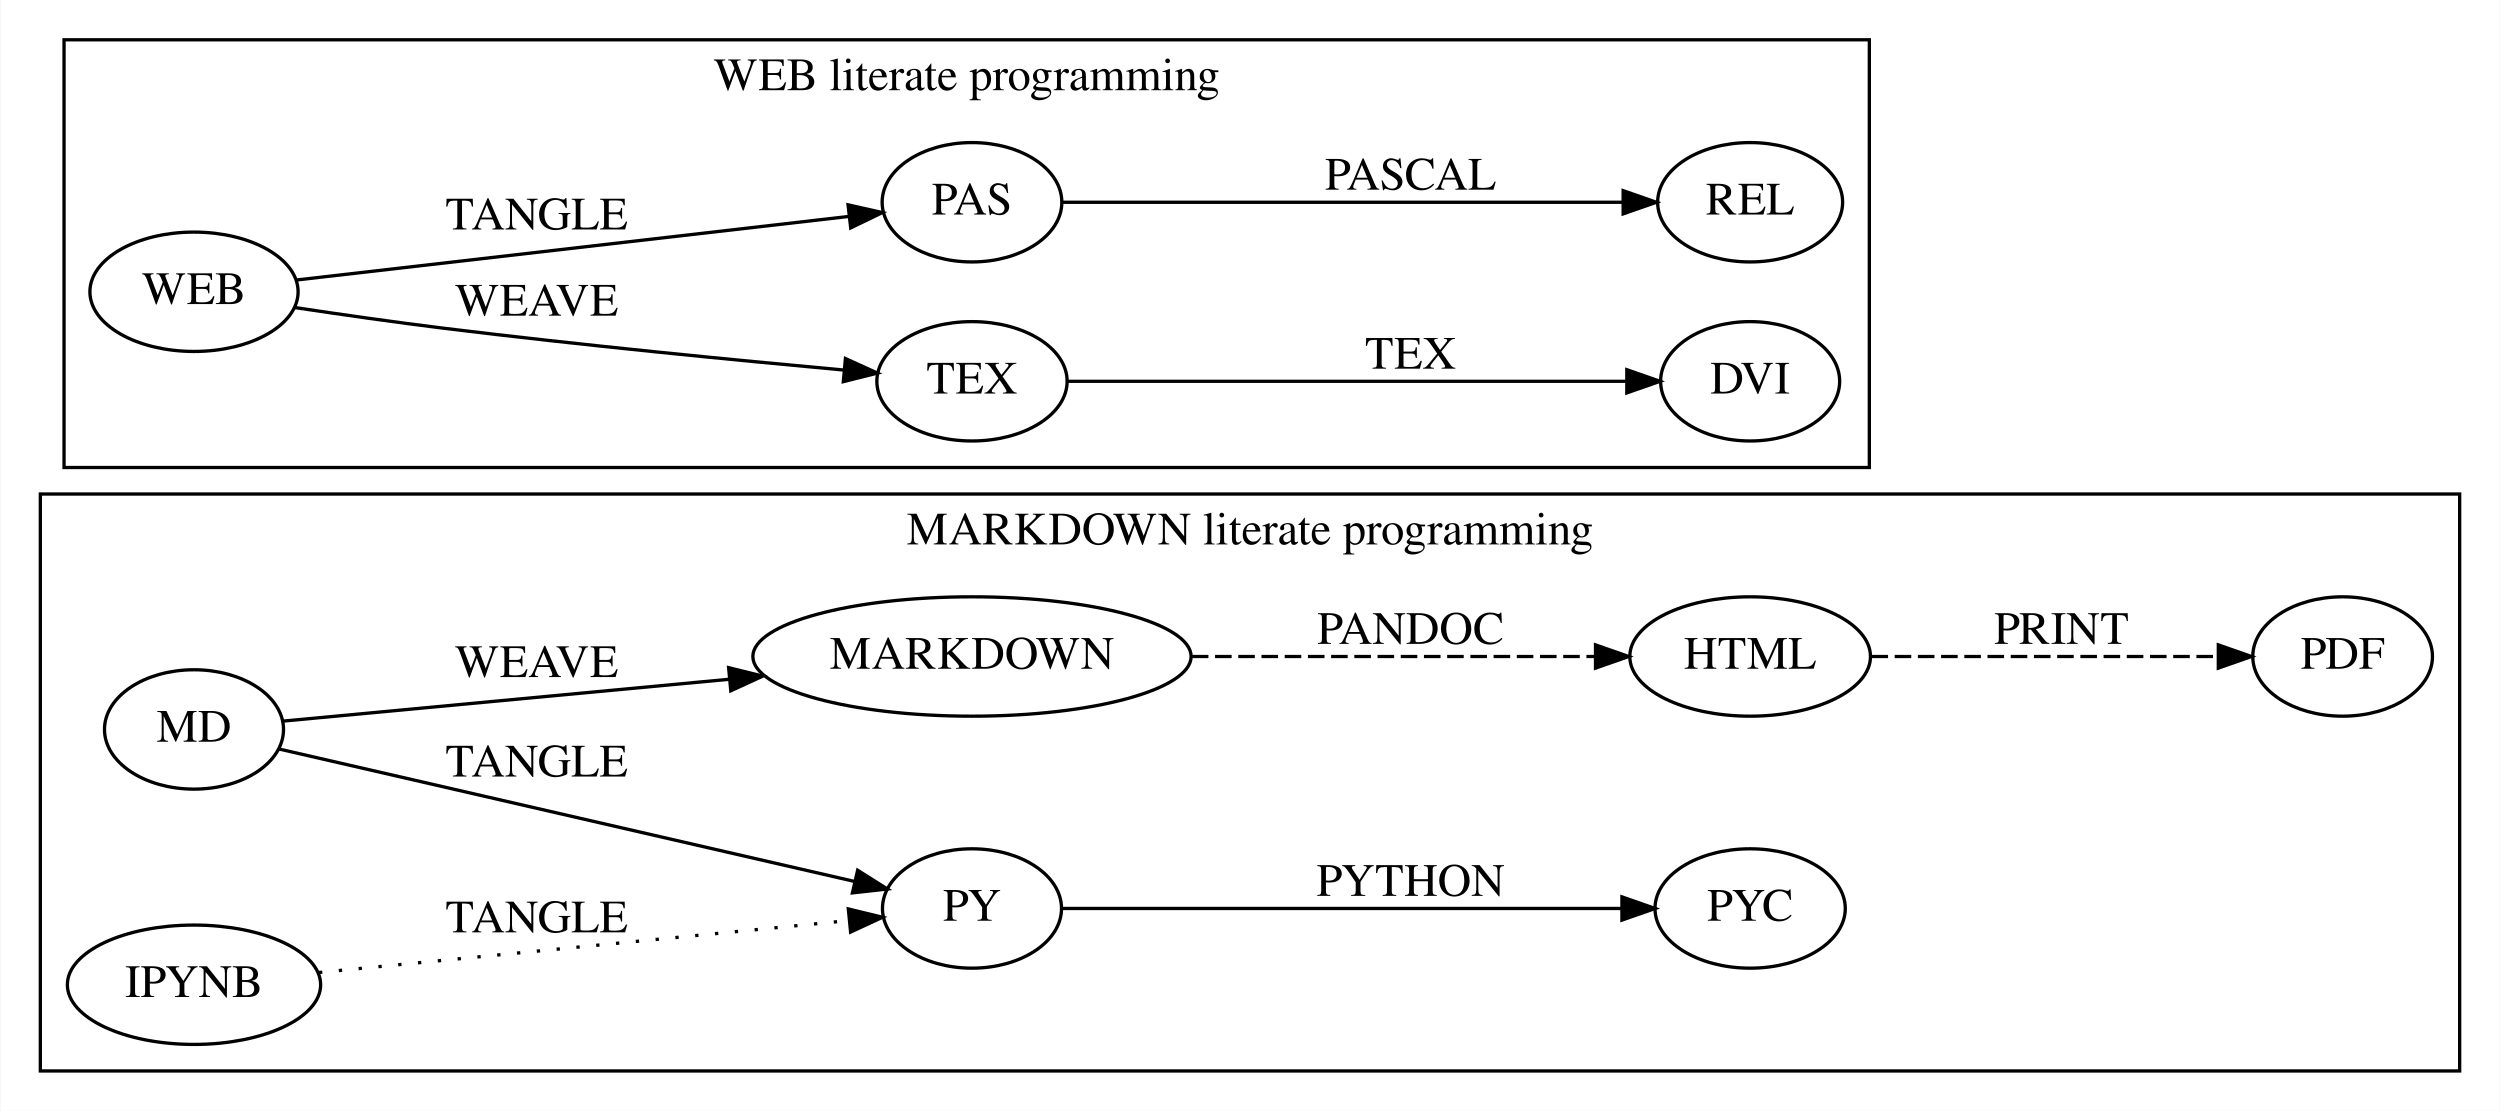
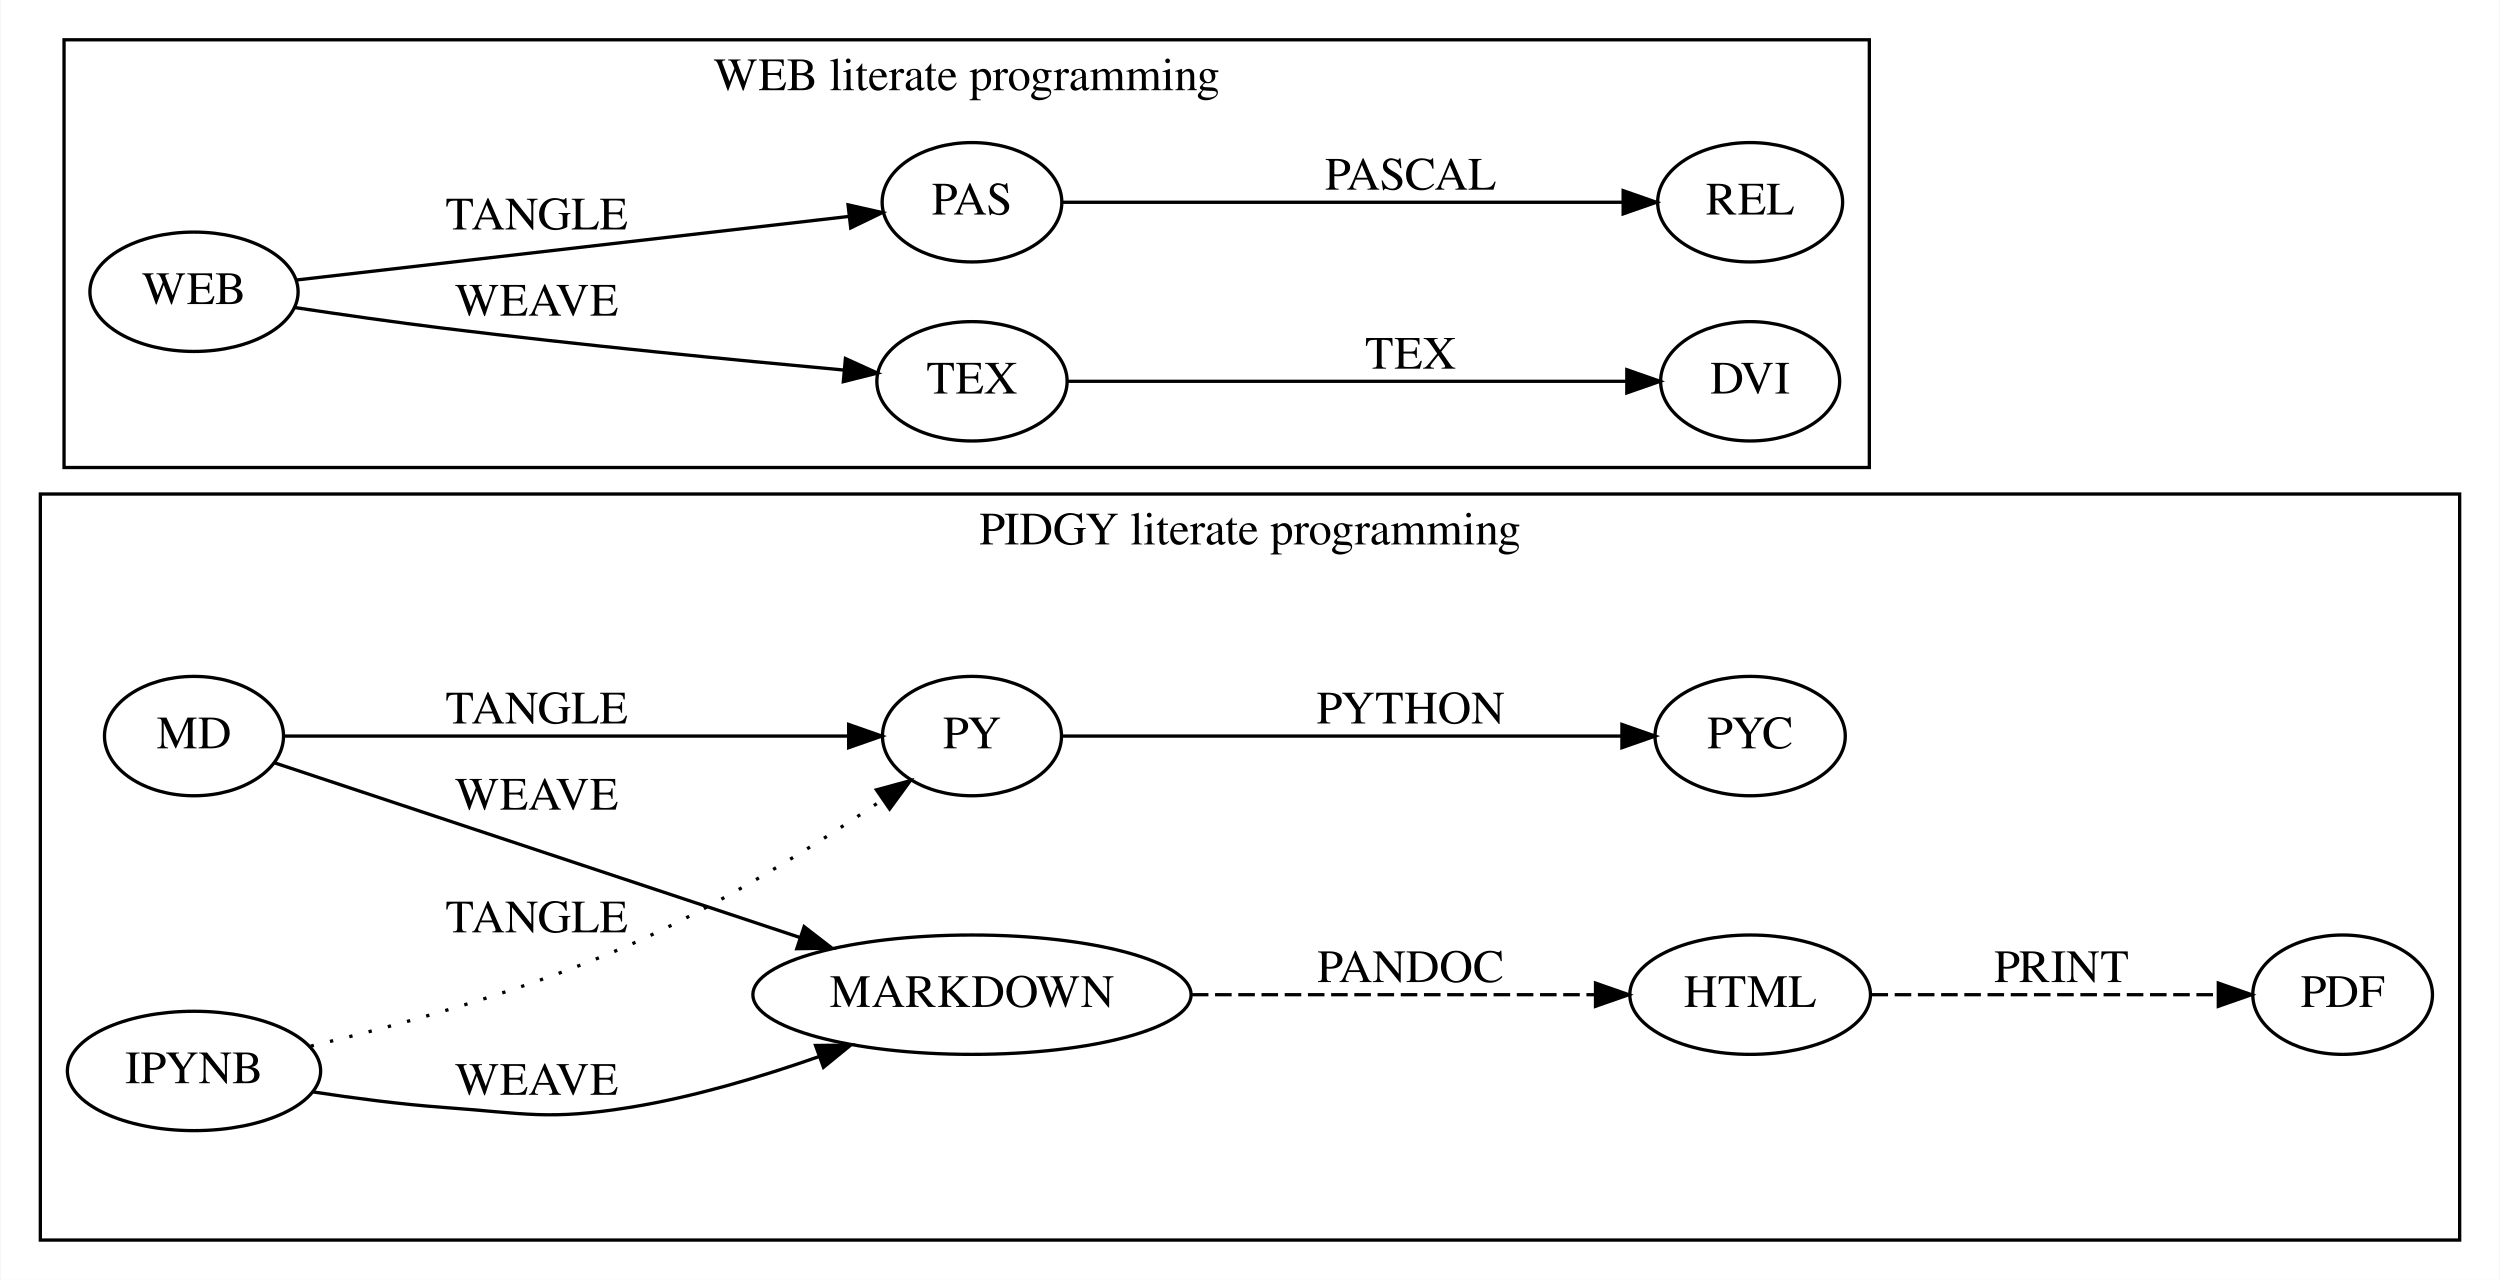
- <svg xmlns="http://www.w3.org/2000/svg" width="754pt" height="335pt" viewBox="0.00 0.00 753.67 335.00">
-   <g id="graph0" class="graph" transform="scale(1 1) rotate(0) translate(4 331)">
-     <polygon fill="#ffffff" stroke="transparent" points="-4,4 -4,-331 749.67,-331 749.67,4 -4,4" />
+ <svg xmlns="http://www.w3.org/2000/svg" width="754pt" height="386pt" viewBox="0.00 0.00 753.67 386.00">
+   <g id="graph0" class="graph" transform="scale(1 1) rotate(0) translate(4 382)">
+     <polygon fill="#ffffff" stroke="transparent" points="-4,4 -4,-382 749.67,-382 749.67,4 -4,4" />
    <g id="clust1" class="cluster">
-       <polygon fill="none" stroke="#000000" points="8,-8 8,-182 737.67,-182 737.67,-8 8,-8" />
-       <text text-anchor="middle" x="372.835" y="-166.8" font-family="Times,serif" font-size="14.00" fill="#000000">MARKDOWN literate programming</text>
+       <polygon fill="none" stroke="#000000" points="8,-8 8,-233 737.67,-233 737.67,-8 8,-8" />
+       <text text-anchor="middle" x="372.835" y="-217.8" font-family="Times,serif" font-size="14.00" fill="#000000">PIDGY literate programming</text>
    </g>
    <g id="clust2" class="cluster">
-       <polygon fill="none" stroke="#000000" points="15.149,-190 15.149,-319 559.626,-319 559.626,-190 15.149,-190" />
-       <text text-anchor="middle" x="287.387" y="-303.8" font-family="Times,serif" font-size="14.00" fill="#000000">WEB literate programming</text>
+       <polygon fill="none" stroke="#000000" points="15.149,-241 15.149,-370 559.626,-370 559.626,-241 15.149,-241" />
+       <text text-anchor="middle" x="287.387" y="-354.8" font-family="Times,serif" font-size="14.00" fill="#000000">WEB literate programming</text>
    </g>
    <g id="node1" class="node">
-       <ellipse fill="none" stroke="#000000" cx="54.347" cy="-111" rx="27" ry="18" />
-       <text text-anchor="middle" x="54.347" y="-107.3" font-family="Times,serif" font-size="14.00" fill="#000000">MD</text>
+       <ellipse fill="none" stroke="#000000" cx="54.347" cy="-160" rx="27" ry="18" />
+       <text text-anchor="middle" x="54.347" y="-156.3" font-family="Times,serif" font-size="14.00" fill="#000000">MD</text>
    </g>
    <g id="node2" class="node">
-       <ellipse fill="none" stroke="#000000" cx="288.987" cy="-133" rx="66.089" ry="18" />
-       <text text-anchor="middle" x="288.987" y="-129.3" font-family="Times,serif" font-size="14.00" fill="#000000">MARKDOWN</text>
+       <ellipse fill="none" stroke="#000000" cx="288.987" cy="-82" rx="66.089" ry="18" />
+       <text text-anchor="middle" x="288.987" y="-78.3" font-family="Times,serif" font-size="14.00" fill="#000000">MARKDOWN</text>
    </g>
    <g id="edge1" class="edge">
-       <path fill="none" stroke="#000000" d="M81.263,-113.524C113.829,-116.577 169.977,-121.842 215.693,-126.128" />
-       <polygon fill="#000000" stroke="#000000" points="215.589,-129.633 225.872,-127.082 216.242,-122.664 215.589,-129.633" />
-       <text text-anchor="middle" x="157.693" y="-126.8" font-family="Times,serif" font-size="14.00" fill="#000000">WEAVE</text>
+       <path fill="none" stroke="#000000" d="M78.573,-151.946C115.786,-139.576 187.874,-115.612 237.203,-99.214" />
+       <polygon fill="#000000" stroke="#000000" points="238.363,-102.517 246.748,-96.041 236.155,-95.874 238.363,-102.517" />
+       <text text-anchor="middle" x="157.693" y="-137.8" font-family="Times,serif" font-size="14.00" fill="#000000">WEAVE</text>
    </g>
    <g id="node5" class="node">
-       <ellipse fill="none" stroke="#000000" cx="288.987" cy="-57" rx="27" ry="18" />
-       <text text-anchor="middle" x="288.987" y="-53.3" font-family="Times,serif" font-size="14.00" fill="#000000">PY</text>
+       <ellipse fill="none" stroke="#000000" cx="288.987" cy="-160" rx="27" ry="18" />
+       <text text-anchor="middle" x="288.987" y="-156.3" font-family="Times,serif" font-size="14.00" fill="#000000">PY</text>
    </g>
    <g id="edge4" class="edge">
-       <path fill="none" stroke="#000000" d="M79.904,-105.118C121.954,-95.441 205.817,-76.141 253.565,-65.152" />
-       <polygon fill="#000000" stroke="#000000" points="254.501,-68.528 263.462,-62.874 252.931,-61.706 254.501,-68.528" />
-       <text text-anchor="middle" x="157.693" y="-96.8" font-family="Times,serif" font-size="14.00" fill="#000000">TANGLE</text>
+       <path fill="none" stroke="#000000" d="M81.722,-160C123.756,-160 204.287,-160 251.642,-160" />
+       <polygon fill="#000000" stroke="#000000" points="251.786,-163.5 261.786,-160 251.786,-156.5 251.786,-163.5" />
+       <text text-anchor="middle" x="157.693" y="-163.8" font-family="Times,serif" font-size="14.00" fill="#000000">TANGLE</text>
    </g>
    <g id="node3" class="node">
-       <ellipse fill="none" stroke="#000000" cx="523.678" cy="-133" rx="36.294" ry="18" />
-       <text text-anchor="middle" x="523.678" y="-129.3" font-family="Times,serif" font-size="14.00" fill="#000000">HTML</text>
+       <ellipse fill="none" stroke="#000000" cx="523.678" cy="-82" rx="36.294" ry="18" />
+       <text text-anchor="middle" x="523.678" y="-78.3" font-family="Times,serif" font-size="14.00" fill="#000000">HTML</text>
    </g>
    <g id="edge2" class="edge">
-       <path fill="none" stroke="#000000" stroke-dasharray="5,2" d="M355.299,-133C393.994,-133 441.884,-133 476.686,-133" />
-       <polygon fill="#000000" stroke="#000000" points="477.041,-136.5 487.041,-133 477.041,-129.5 477.041,-136.5" />
-       <text text-anchor="middle" x="421.281" y="-136.8" font-family="Times,serif" font-size="14.00" fill="#000000">PANDOC</text>
+       <path fill="none" stroke="#000000" stroke-dasharray="5,2" d="M355.299,-82C393.994,-82 441.884,-82 476.686,-82" />
+       <polygon fill="#000000" stroke="#000000" points="477.041,-85.5 487.041,-82 477.041,-78.5 477.041,-85.5" />
+       <text text-anchor="middle" x="421.281" y="-85.8" font-family="Times,serif" font-size="14.00" fill="#000000">PANDOC</text>
    </g>
    <g id="node4" class="node">
-       <ellipse fill="none" stroke="#000000" cx="702.372" cy="-133" rx="27.097" ry="18" />
-       <text text-anchor="middle" x="702.372" y="-129.3" font-family="Times,serif" font-size="14.00" fill="#000000">PDF</text>
+       <ellipse fill="none" stroke="#000000" cx="702.372" cy="-82" rx="27.097" ry="18" />
+       <text text-anchor="middle" x="702.372" y="-78.3" font-family="Times,serif" font-size="14.00" fill="#000000">PDF</text>
    </g>
    <g id="edge3" class="edge">
-       <path fill="none" stroke="#000000" stroke-dasharray="5,2" d="M560.271,-133C590.687,-133 633.81,-133 664.56,-133" />
-       <polygon fill="#000000" stroke="#000000" points="664.879,-136.5 674.879,-133 664.879,-129.5 664.879,-136.5" />
-       <text text-anchor="middle" x="617.575" y="-136.8" font-family="Times,serif" font-size="14.00" fill="#000000">PRINT</text>
+       <path fill="none" stroke="#000000" stroke-dasharray="5,2" d="M560.271,-82C590.687,-82 633.81,-82 664.56,-82" />
+       <polygon fill="#000000" stroke="#000000" points="664.879,-85.5 674.879,-82 664.879,-78.5 664.879,-85.5" />
+       <text text-anchor="middle" x="617.575" y="-85.8" font-family="Times,serif" font-size="14.00" fill="#000000">PRINT</text>
    </g>
    <g id="node6" class="node">
-       <ellipse fill="none" stroke="#000000" cx="523.678" cy="-57" rx="28.695" ry="18" />
-       <text text-anchor="middle" x="523.678" y="-53.3" font-family="Times,serif" font-size="14.00" fill="#000000">PYC</text>
+       <ellipse fill="none" stroke="#000000" cx="523.678" cy="-160" rx="28.695" ry="18" />
+       <text text-anchor="middle" x="523.678" y="-156.3" font-family="Times,serif" font-size="14.00" fill="#000000">PYC</text>
    </g>
    <g id="edge5" class="edge">
-       <path fill="none" stroke="#000000" d="M316.369,-57C357.962,-57 437.241,-57 484.794,-57" />
-       <polygon fill="#000000" stroke="#000000" points="485.009,-60.5 495.009,-57 485.009,-53.5 485.009,-60.5" />
-       <text text-anchor="middle" x="421.281" y="-60.8" font-family="Times,serif" font-size="14.00" fill="#000000">PYTHON</text>
+       <path fill="none" stroke="#000000" d="M316.369,-160C357.962,-160 437.241,-160 484.794,-160" />
+       <polygon fill="#000000" stroke="#000000" points="485.009,-163.5 495.009,-160 485.009,-156.5 485.009,-163.5" />
+       <text text-anchor="middle" x="421.281" y="-163.8" font-family="Times,serif" font-size="14.00" fill="#000000">PYTHON</text>
    </g>
    <g id="node7" class="node">
-       <ellipse fill="none" stroke="#000000" cx="54.347" cy="-34" rx="38.194" ry="18" />
-       <text text-anchor="middle" x="54.347" y="-30.3" font-family="Times,serif" font-size="14.00" fill="#000000">IPYNB</text>
+       <ellipse fill="none" stroke="#000000" cx="54.347" cy="-59" rx="38.194" ry="18" />
+       <text text-anchor="middle" x="54.347" y="-55.3" font-family="Times,serif" font-size="14.00" fill="#000000">IPYNB</text>
+     </g>
+     <g id="edge7" class="edge">
+       <path fill="none" stroke="#000000" d="M90.256,-52.674C102.702,-50.77 116.772,-48.938 129.693,-48 154.517,-46.197 161.118,-44.059 185.693,-48 204.882,-51.077 225.34,-57.177 242.945,-63.371" />
+       <polygon fill="#000000" stroke="#000000" points="241.811,-66.683 252.405,-66.803 244.198,-60.102 241.811,-66.683" />
+       <text text-anchor="middle" x="157.693" y="-51.8" font-family="Times,serif" font-size="14.00" fill="#000000">WEAVE</text>
    </g>
    <g id="edge6" class="edge">
-       <path fill="none" stroke="#000000" stroke-dasharray="1,5" d="M92.046,-37.695C135.968,-42.001 208.079,-49.069 251.787,-53.353" />
-       <polygon fill="#000000" stroke="#000000" points="251.693,-56.861 261.987,-54.353 252.376,-49.894 251.693,-56.861" />
-       <text text-anchor="middle" x="157.693" y="-49.8" font-family="Times,serif" font-size="14.00" fill="#000000">TANGLE</text>
+       <path fill="none" stroke="#000000" stroke-dasharray="1,5" d="M89.525,-66.482C116.497,-72.855 154.298,-83.181 185.693,-97 212.991,-109.016 241.784,-127.083 262.016,-140.793" />
+       <polygon fill="#000000" stroke="#000000" points="260.18,-143.778 270.403,-146.559 264.145,-138.009 260.18,-143.778" />
+       <text text-anchor="middle" x="157.693" y="-100.8" font-family="Times,serif" font-size="14.00" fill="#000000">TANGLE</text>
    </g>
    <g id="node8" class="node">
-       <ellipse fill="none" stroke="#000000" cx="54.347" cy="-243" rx="31.396" ry="18" />
-       <text text-anchor="middle" x="54.347" y="-239.3" font-family="Times,serif" font-size="14.00" fill="#000000">WEB</text>
+       <ellipse fill="none" stroke="#000000" cx="54.347" cy="-294" rx="31.396" ry="18" />
+       <text text-anchor="middle" x="54.347" y="-290.3" font-family="Times,serif" font-size="14.00" fill="#000000">WEB</text>
    </g>
    <g id="node9" class="node">
-       <ellipse fill="none" stroke="#000000" cx="288.987" cy="-216" rx="28.695" ry="18" />
-       <text text-anchor="middle" x="288.987" y="-212.3" font-family="Times,serif" font-size="14.00" fill="#000000">TEX</text>
+       <ellipse fill="none" stroke="#000000" cx="288.987" cy="-267" rx="28.695" ry="18" />
+       <text text-anchor="middle" x="288.987" y="-263.3" font-family="Times,serif" font-size="14.00" fill="#000000">TEX</text>
    </g>
-     <g id="edge7" class="edge">
-       <path fill="none" stroke="#000000" d="M84.733,-238.247C98.449,-236.183 114.867,-233.826 129.693,-232 170.711,-226.948 217.82,-222.367 250.106,-219.414" />
-       <polygon fill="#000000" stroke="#000000" points="250.813,-222.865 260.457,-218.477 250.182,-215.893 250.813,-222.865" />
-       <text text-anchor="middle" x="157.693" y="-235.8" font-family="Times,serif" font-size="14.00" fill="#000000">WEAVE</text>
+     <g id="edge8" class="edge">
+       <path fill="none" stroke="#000000" d="M84.733,-289.247C98.449,-287.183 114.867,-284.826 129.693,-283 170.711,-277.948 217.82,-273.367 250.106,-270.414" />
+       <polygon fill="#000000" stroke="#000000" points="250.813,-273.865 260.457,-269.477 250.182,-266.893 250.813,-273.865" />
+       <text text-anchor="middle" x="157.693" y="-286.8" font-family="Times,serif" font-size="14.00" fill="#000000">WEAVE</text>
    </g>
    <g id="node11" class="node">
-       <ellipse fill="none" stroke="#000000" cx="288.987" cy="-270" rx="27.097" ry="18" />
-       <text text-anchor="middle" x="288.987" y="-266.3" font-family="Times,serif" font-size="14.00" fill="#000000">PAS</text>
+       <ellipse fill="none" stroke="#000000" cx="288.987" cy="-321" rx="27.097" ry="18" />
+       <text text-anchor="middle" x="288.987" y="-317.3" font-family="Times,serif" font-size="14.00" fill="#000000">PAS</text>
+     </g>
+     <g id="edge10" class="edge">
+       <path fill="none" stroke="#000000" d="M85.022,-297.53C127.893,-302.463 205.641,-311.409 251.77,-316.717" />
+       <polygon fill="#000000" stroke="#000000" points="251.608,-320.222 261.942,-317.888 252.408,-313.268 251.608,-320.222" />
+       <text text-anchor="middle" x="157.693" y="-312.8" font-family="Times,serif" font-size="14.00" fill="#000000">TANGLE</text>
+     </g>
+     <g id="node10" class="node">
+       <ellipse fill="none" stroke="#000000" cx="523.678" cy="-267" rx="27" ry="18" />
+       <text text-anchor="middle" x="523.678" y="-263.3" font-family="Times,serif" font-size="14.00" fill="#000000">DVI</text>
    </g>
    <g id="edge9" class="edge">
-       <path fill="none" stroke="#000000" d="M85.022,-246.53C127.893,-251.463 205.641,-260.409 251.77,-265.717" />
-       <polygon fill="#000000" stroke="#000000" points="251.608,-269.222 261.942,-266.888 252.408,-262.268 251.608,-269.222" />
-       <text text-anchor="middle" x="157.693" y="-261.8" font-family="Times,serif" font-size="14.00" fill="#000000">TANGLE</text>
-     </g>
-     <g id="node10" class="node">
-       <ellipse fill="none" stroke="#000000" cx="523.678" cy="-216" rx="27" ry="18" />
-       <text text-anchor="middle" x="523.678" y="-212.3" font-family="Times,serif" font-size="14.00" fill="#000000">DVI</text>
-     </g>
-     <g id="edge8" class="edge">
-       <path fill="none" stroke="#000000" d="M317.765,-216C360.21,-216 439.617,-216 486.448,-216" />
-       <polygon fill="#000000" stroke="#000000" points="486.484,-219.5 496.484,-216 486.484,-212.5 486.484,-219.5" />
-       <text text-anchor="middle" x="421.281" y="-219.8" font-family="Times,serif" font-size="14.00" fill="#000000">TEX</text>
+       <path fill="none" stroke="#000000" d="M317.765,-267C360.21,-267 439.617,-267 486.448,-267" />
+       <polygon fill="#000000" stroke="#000000" points="486.484,-270.5 496.484,-267 486.484,-263.5 486.484,-270.5" />
+       <text text-anchor="middle" x="421.281" y="-270.8" font-family="Times,serif" font-size="14.00" fill="#000000">TEX</text>
    </g>
    <g id="node12" class="node">
-       <ellipse fill="none" stroke="#000000" cx="523.678" cy="-270" rx="27.895" ry="18" />
-       <text text-anchor="middle" x="523.678" y="-266.3" font-family="Times,serif" font-size="14.00" fill="#000000">REL</text>
+       <ellipse fill="none" stroke="#000000" cx="523.678" cy="-321" rx="27.895" ry="18" />
+       <text text-anchor="middle" x="523.678" y="-317.3" font-family="Times,serif" font-size="14.00" fill="#000000">REL</text>
    </g>
-     <g id="edge10" class="edge">
-       <path fill="none" stroke="#000000" d="M316.369,-270C358.074,-270 437.67,-270 485.179,-270" />
-       <polygon fill="#000000" stroke="#000000" points="485.377,-273.5 495.377,-270 485.377,-266.5 485.377,-273.5" />
-       <text text-anchor="middle" x="421.281" y="-273.8" font-family="Times,serif" font-size="14.00" fill="#000000">PASCAL</text>
+     <g id="edge11" class="edge">
+       <path fill="none" stroke="#000000" d="M316.369,-321C358.074,-321 437.67,-321 485.179,-321" />
+       <polygon fill="#000000" stroke="#000000" points="485.377,-324.5 495.377,-321 485.377,-317.5 485.377,-324.5" />
+       <text text-anchor="middle" x="421.281" y="-324.8" font-family="Times,serif" font-size="14.00" fill="#000000">PASCAL</text>
    </g>
  </g>
</svg>
